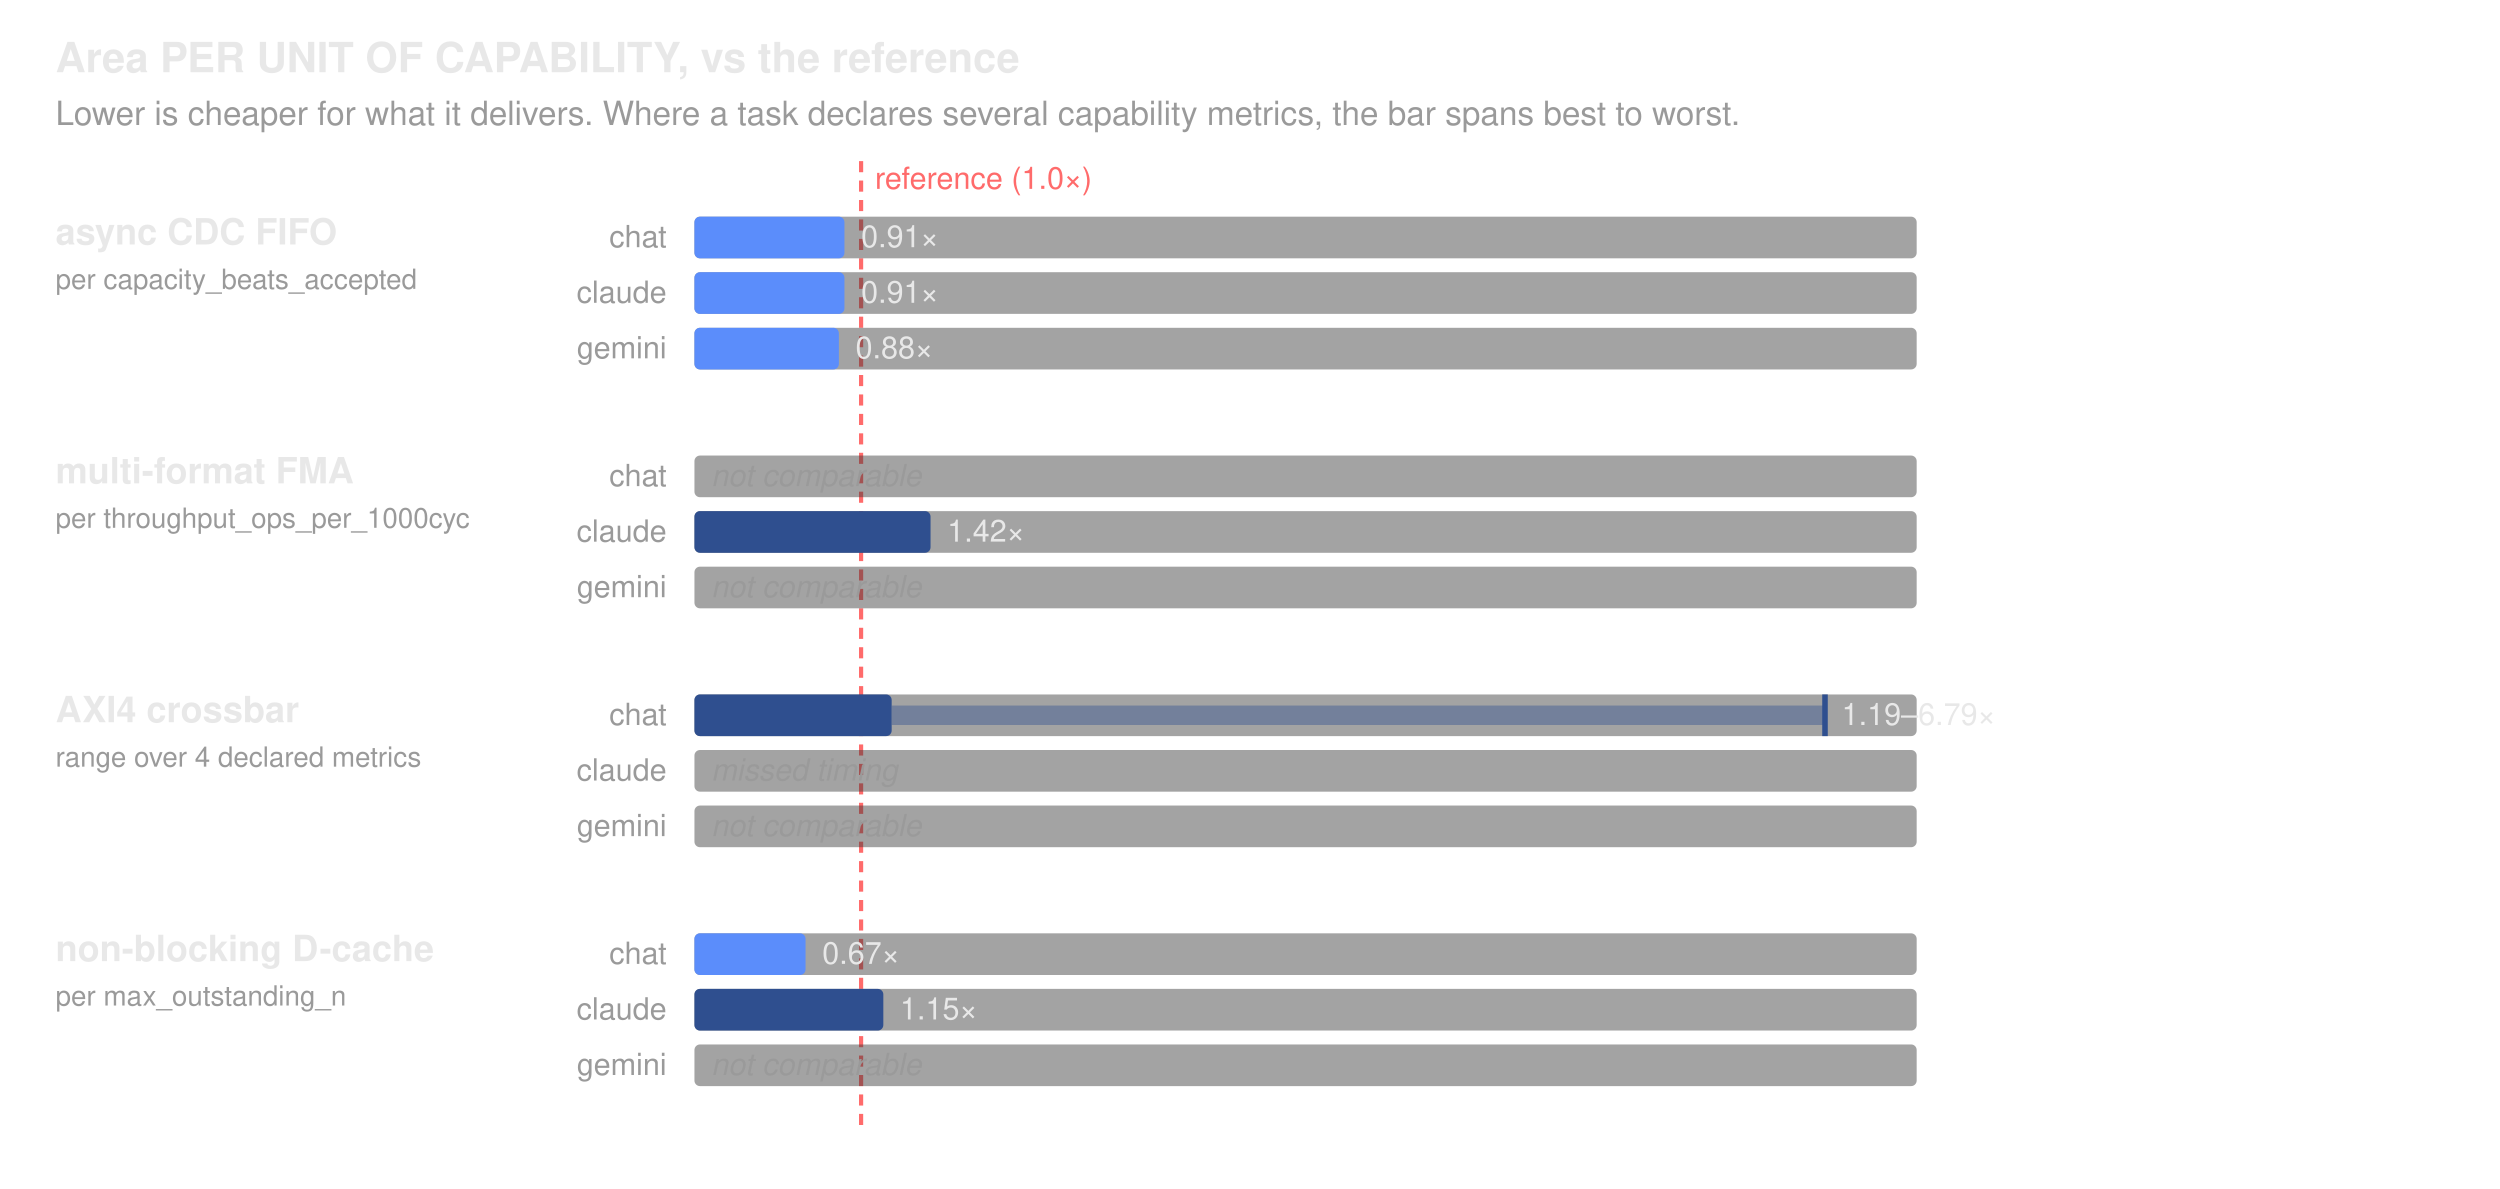
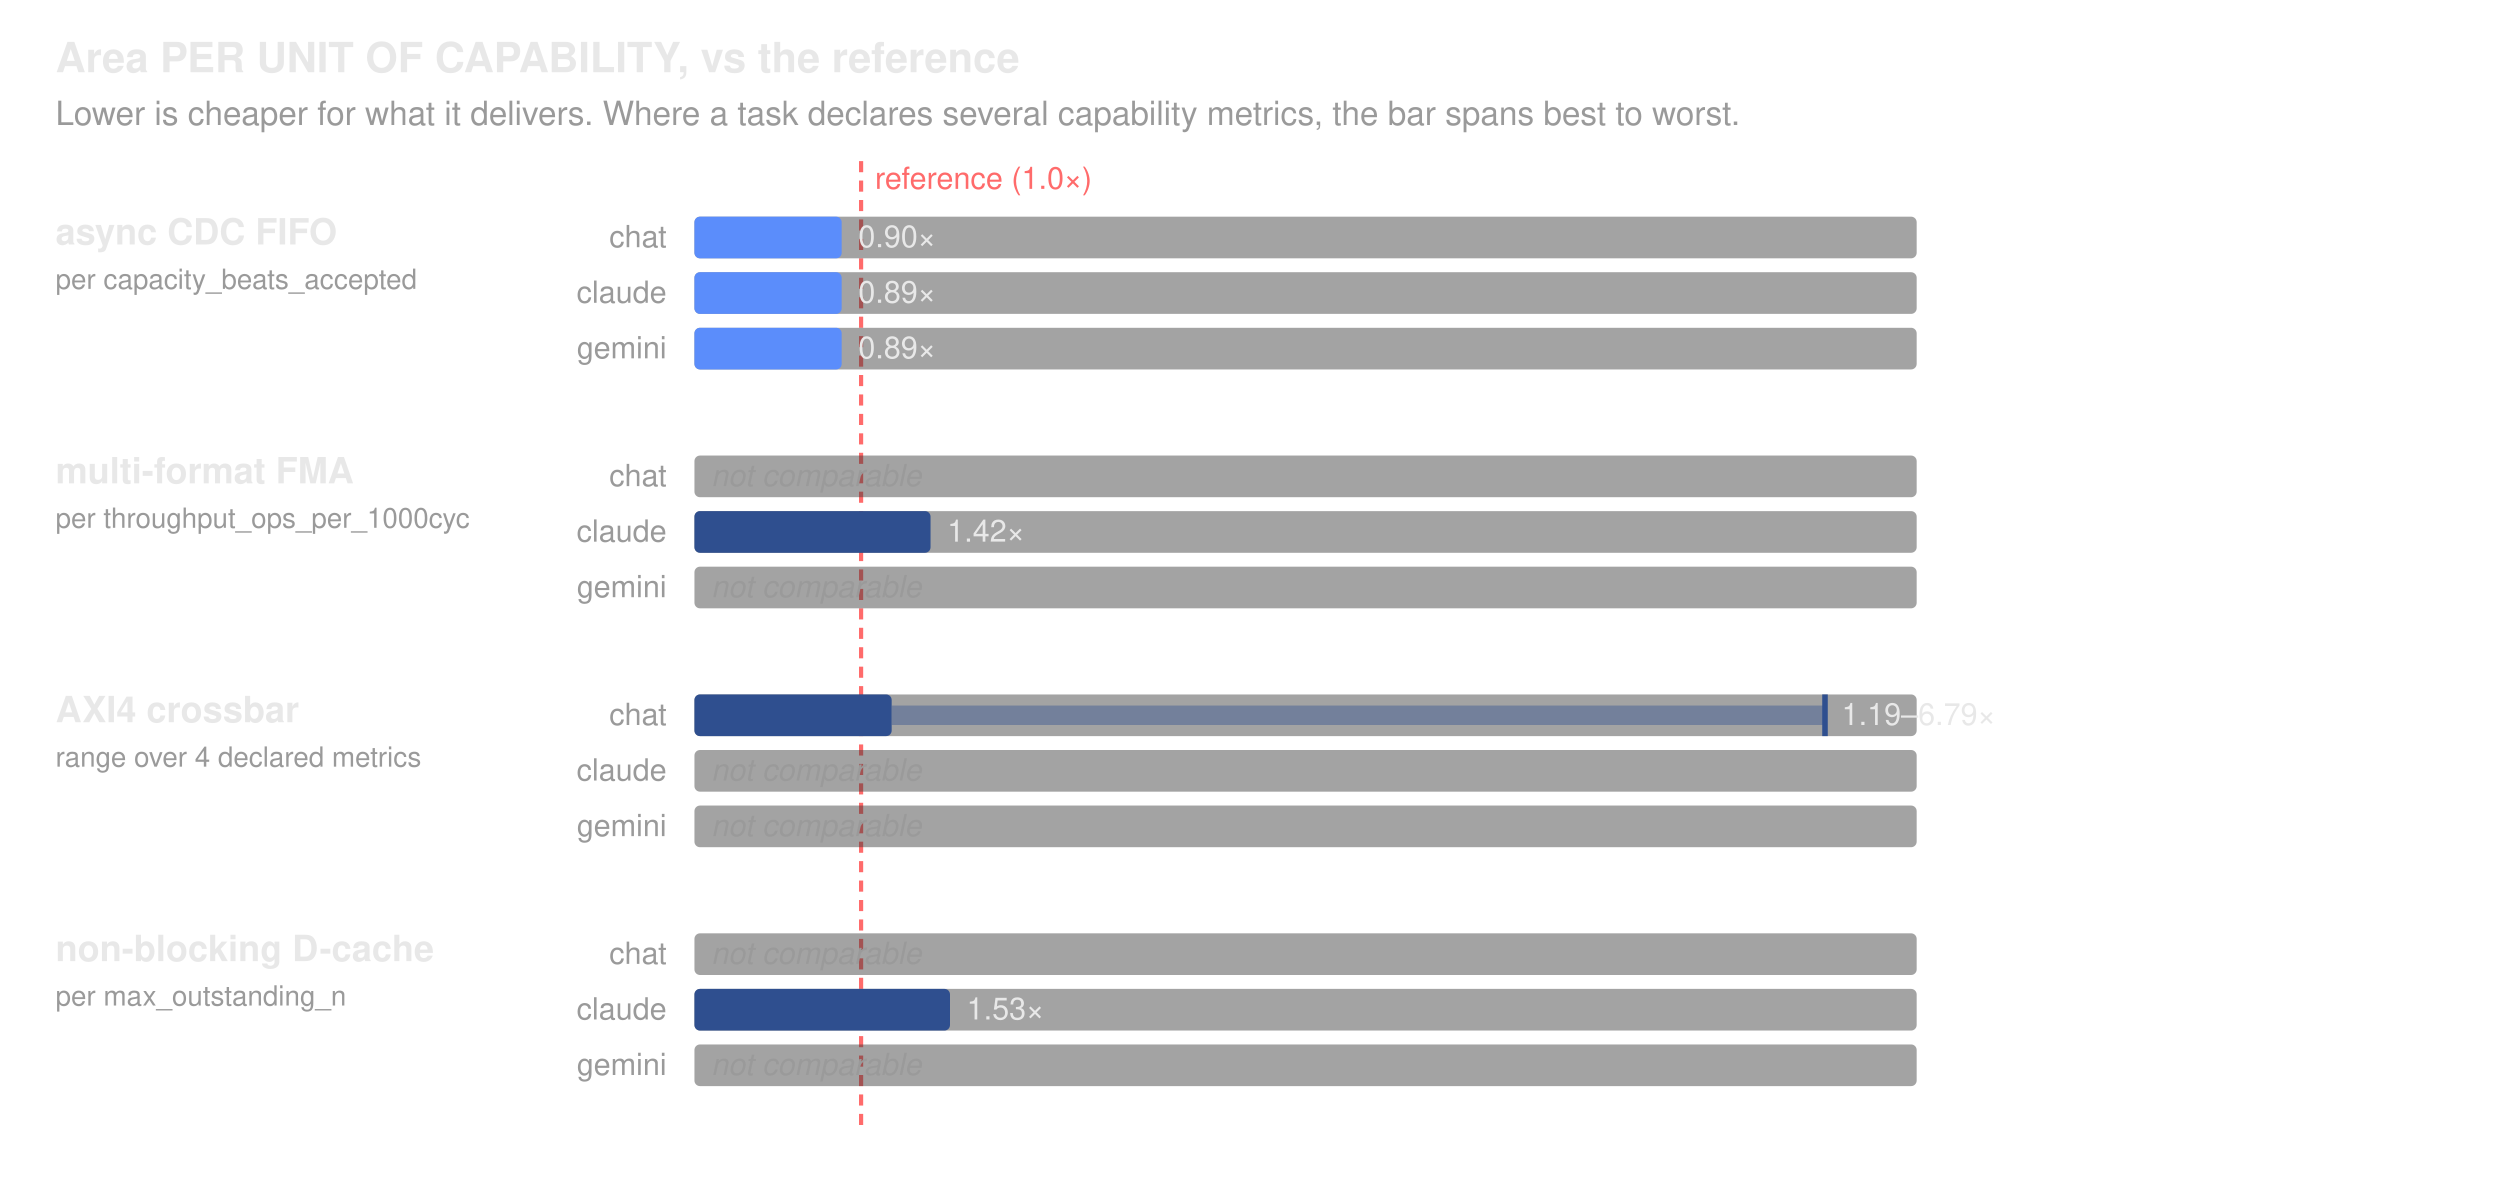
<svg xmlns="http://www.w3.org/2000/svg" viewBox="0 0 900 428" font-family="-apple-system,BlinkMacSystemFont,Segoe UI,Helvetica,Arial,sans-serif">
  <rect width="900" height="428" fill="none" />
  <text x="20" y="26" fill="#e8e8e8" font-size="15" font-weight="600">Area PER UNIT OF CAPABILITY, vs the reference</text>
  <text x="20" y="45" fill="#9a9a9a" font-size="12">Lower is cheaper for what it delivers. Where a task declares several capability metrics, the bar spans best to worst.</text>
  <line x1="309.992" y1="58" x2="309.992" y2="408" stroke="#ff6b6b" stroke-width="1.5" stroke-dasharray="4 3" />
  <text x="314.992" y="68" fill="#ff6b6b" font-size="11">reference (1.0×)</text>
  <text x="20" y="88" fill="#e8e8e8" font-size="13" font-weight="600">async CDC FIFO</text>
  <text x="20" y="104" fill="#9a9a9a" font-size="10">per capacity_beats_accepted</text>
  <text x="240" y="89" fill="#9a9a9a" font-size="11" text-anchor="end">chat</text>
  <rect x="250" y="78" width="440" height="15" rx="2" fill="#333" opacity="0.45" />
-   <rect x="250" y="78" width="54" height="15" rx="2" fill="#5b8dfb" />
-   <text x="310" y="89" fill="#e8e8e8" font-size="11">0.91×</text>
+   <rect x="250" y="78" width="53" height="15" rx="2" fill="#5b8dfb" />
+   <text x="309" y="89" fill="#e8e8e8" font-size="11">0.90×</text>
  <text x="240" y="109" fill="#9a9a9a" font-size="11" text-anchor="end">claude</text>
  <rect x="250" y="98" width="440" height="15" rx="2" fill="#333" opacity="0.45" />
-   <rect x="250" y="98" width="54" height="15" rx="2" fill="#5b8dfb" />
-   <text x="310" y="109" fill="#e8e8e8" font-size="11">0.91×</text>
+   <rect x="250" y="98" width="53" height="15" rx="2" fill="#5b8dfb" />
+   <text x="309" y="109" fill="#e8e8e8" font-size="11">0.89×</text>
  <text x="240" y="129" fill="#9a9a9a" font-size="11" text-anchor="end">gemini</text>
  <rect x="250" y="118" width="440" height="15" rx="2" fill="#333" opacity="0.45" />
-   <rect x="250" y="118" width="52" height="15" rx="2" fill="#5b8dfb" />
-   <text x="308" y="129" fill="#e8e8e8" font-size="11">0.88×</text>
+   <rect x="250" y="118" width="53" height="15" rx="2" fill="#5b8dfb" />
+   <text x="309" y="129" fill="#e8e8e8" font-size="11">0.89×</text>
  <text x="20" y="174" fill="#e8e8e8" font-size="13" font-weight="600">multi-format FMA</text>
  <text x="20" y="190" fill="#9a9a9a" font-size="10">per throughput_ops_per_1000cyc</text>
  <text x="240" y="175" fill="#9a9a9a" font-size="11" text-anchor="end">chat</text>
  <rect x="250" y="164" width="440" height="15" rx="2" fill="#333" opacity="0.45" />
  <text x="256" y="175" fill="#9a9a9a" font-size="11" font-style="italic">not comparable</text>
  <text x="240" y="195" fill="#9a9a9a" font-size="11" text-anchor="end">claude</text>
  <rect x="250" y="184" width="440" height="15" rx="2" fill="#333" opacity="0.45" />
  <rect x="250" y="184" width="85" height="15" rx="2" fill="#2f4f8f" />
  <text x="341" y="195" fill="#e8e8e8" font-size="11">1.42×</text>
  <text x="240" y="215" fill="#9a9a9a" font-size="11" text-anchor="end">gemini</text>
  <rect x="250" y="204" width="440" height="15" rx="2" fill="#333" opacity="0.45" />
  <text x="256" y="215" fill="#9a9a9a" font-size="11" font-style="italic">not comparable</text>
  <text x="20" y="260" fill="#e8e8e8" font-size="13" font-weight="600">AXI4 crossbar</text>
  <text x="20" y="276" fill="#9a9a9a" font-size="10">range over 4 declared metrics</text>
  <text x="240" y="261" fill="#9a9a9a" font-size="11" text-anchor="end">chat</text>
  <rect x="250" y="250" width="440" height="15" rx="2" fill="#333" opacity="0.45" />
  <rect x="250" y="250" width="71" height="15" rx="2" fill="#2f4f8f" />
  <rect x="321" y="254" width="336" height="7" fill="#2f4f8f" opacity="0.42" />
  <line x1="657" y1="250" x2="657" y2="265" stroke="#2f4f8f" stroke-width="2" />
  <text x="663" y="261" fill="#e8e8e8" font-size="11">1.19–6.79×</text>
  <text x="240" y="281" fill="#9a9a9a" font-size="11" text-anchor="end">claude</text>
  <rect x="250" y="270" width="440" height="15" rx="2" fill="#333" opacity="0.45" />
-   <text x="256" y="281" fill="#9a9a9a" font-size="11" font-style="italic">missed timing</text>
+   <text x="256" y="281" fill="#9a9a9a" font-size="11" font-style="italic">not comparable</text>
  <text x="240" y="301" fill="#9a9a9a" font-size="11" text-anchor="end">gemini</text>
  <rect x="250" y="290" width="440" height="15" rx="2" fill="#333" opacity="0.45" />
  <text x="256" y="301" fill="#9a9a9a" font-size="11" font-style="italic">not comparable</text>
  <text x="20" y="346" fill="#e8e8e8" font-size="13" font-weight="600">non-blocking D-cache</text>
  <text x="20" y="362" fill="#9a9a9a" font-size="10">per max_outstanding_n</text>
  <text x="240" y="347" fill="#9a9a9a" font-size="11" text-anchor="end">chat</text>
  <rect x="250" y="336" width="440" height="15" rx="2" fill="#333" opacity="0.45" />
-   <rect x="250" y="336" width="40" height="15" rx="2" fill="#5b8dfb" />
-   <text x="296" y="347" fill="#e8e8e8" font-size="11">0.67×</text>
+   <text x="256" y="347" fill="#9a9a9a" font-size="11" font-style="italic">not comparable</text>
  <text x="240" y="367" fill="#9a9a9a" font-size="11" text-anchor="end">claude</text>
  <rect x="250" y="356" width="440" height="15" rx="2" fill="#333" opacity="0.45" />
-   <rect x="250" y="356" width="68" height="15" rx="2" fill="#2f4f8f" />
-   <text x="324" y="367" fill="#e8e8e8" font-size="11">1.15×</text>
+   <rect x="250" y="356" width="92" height="15" rx="2" fill="#2f4f8f" />
+   <text x="348" y="367" fill="#e8e8e8" font-size="11">1.53×</text>
  <text x="240" y="387" fill="#9a9a9a" font-size="11" text-anchor="end">gemini</text>
  <rect x="250" y="376" width="440" height="15" rx="2" fill="#333" opacity="0.45" />
  <text x="256" y="387" fill="#9a9a9a" font-size="11" font-style="italic">not comparable</text>
</svg>
